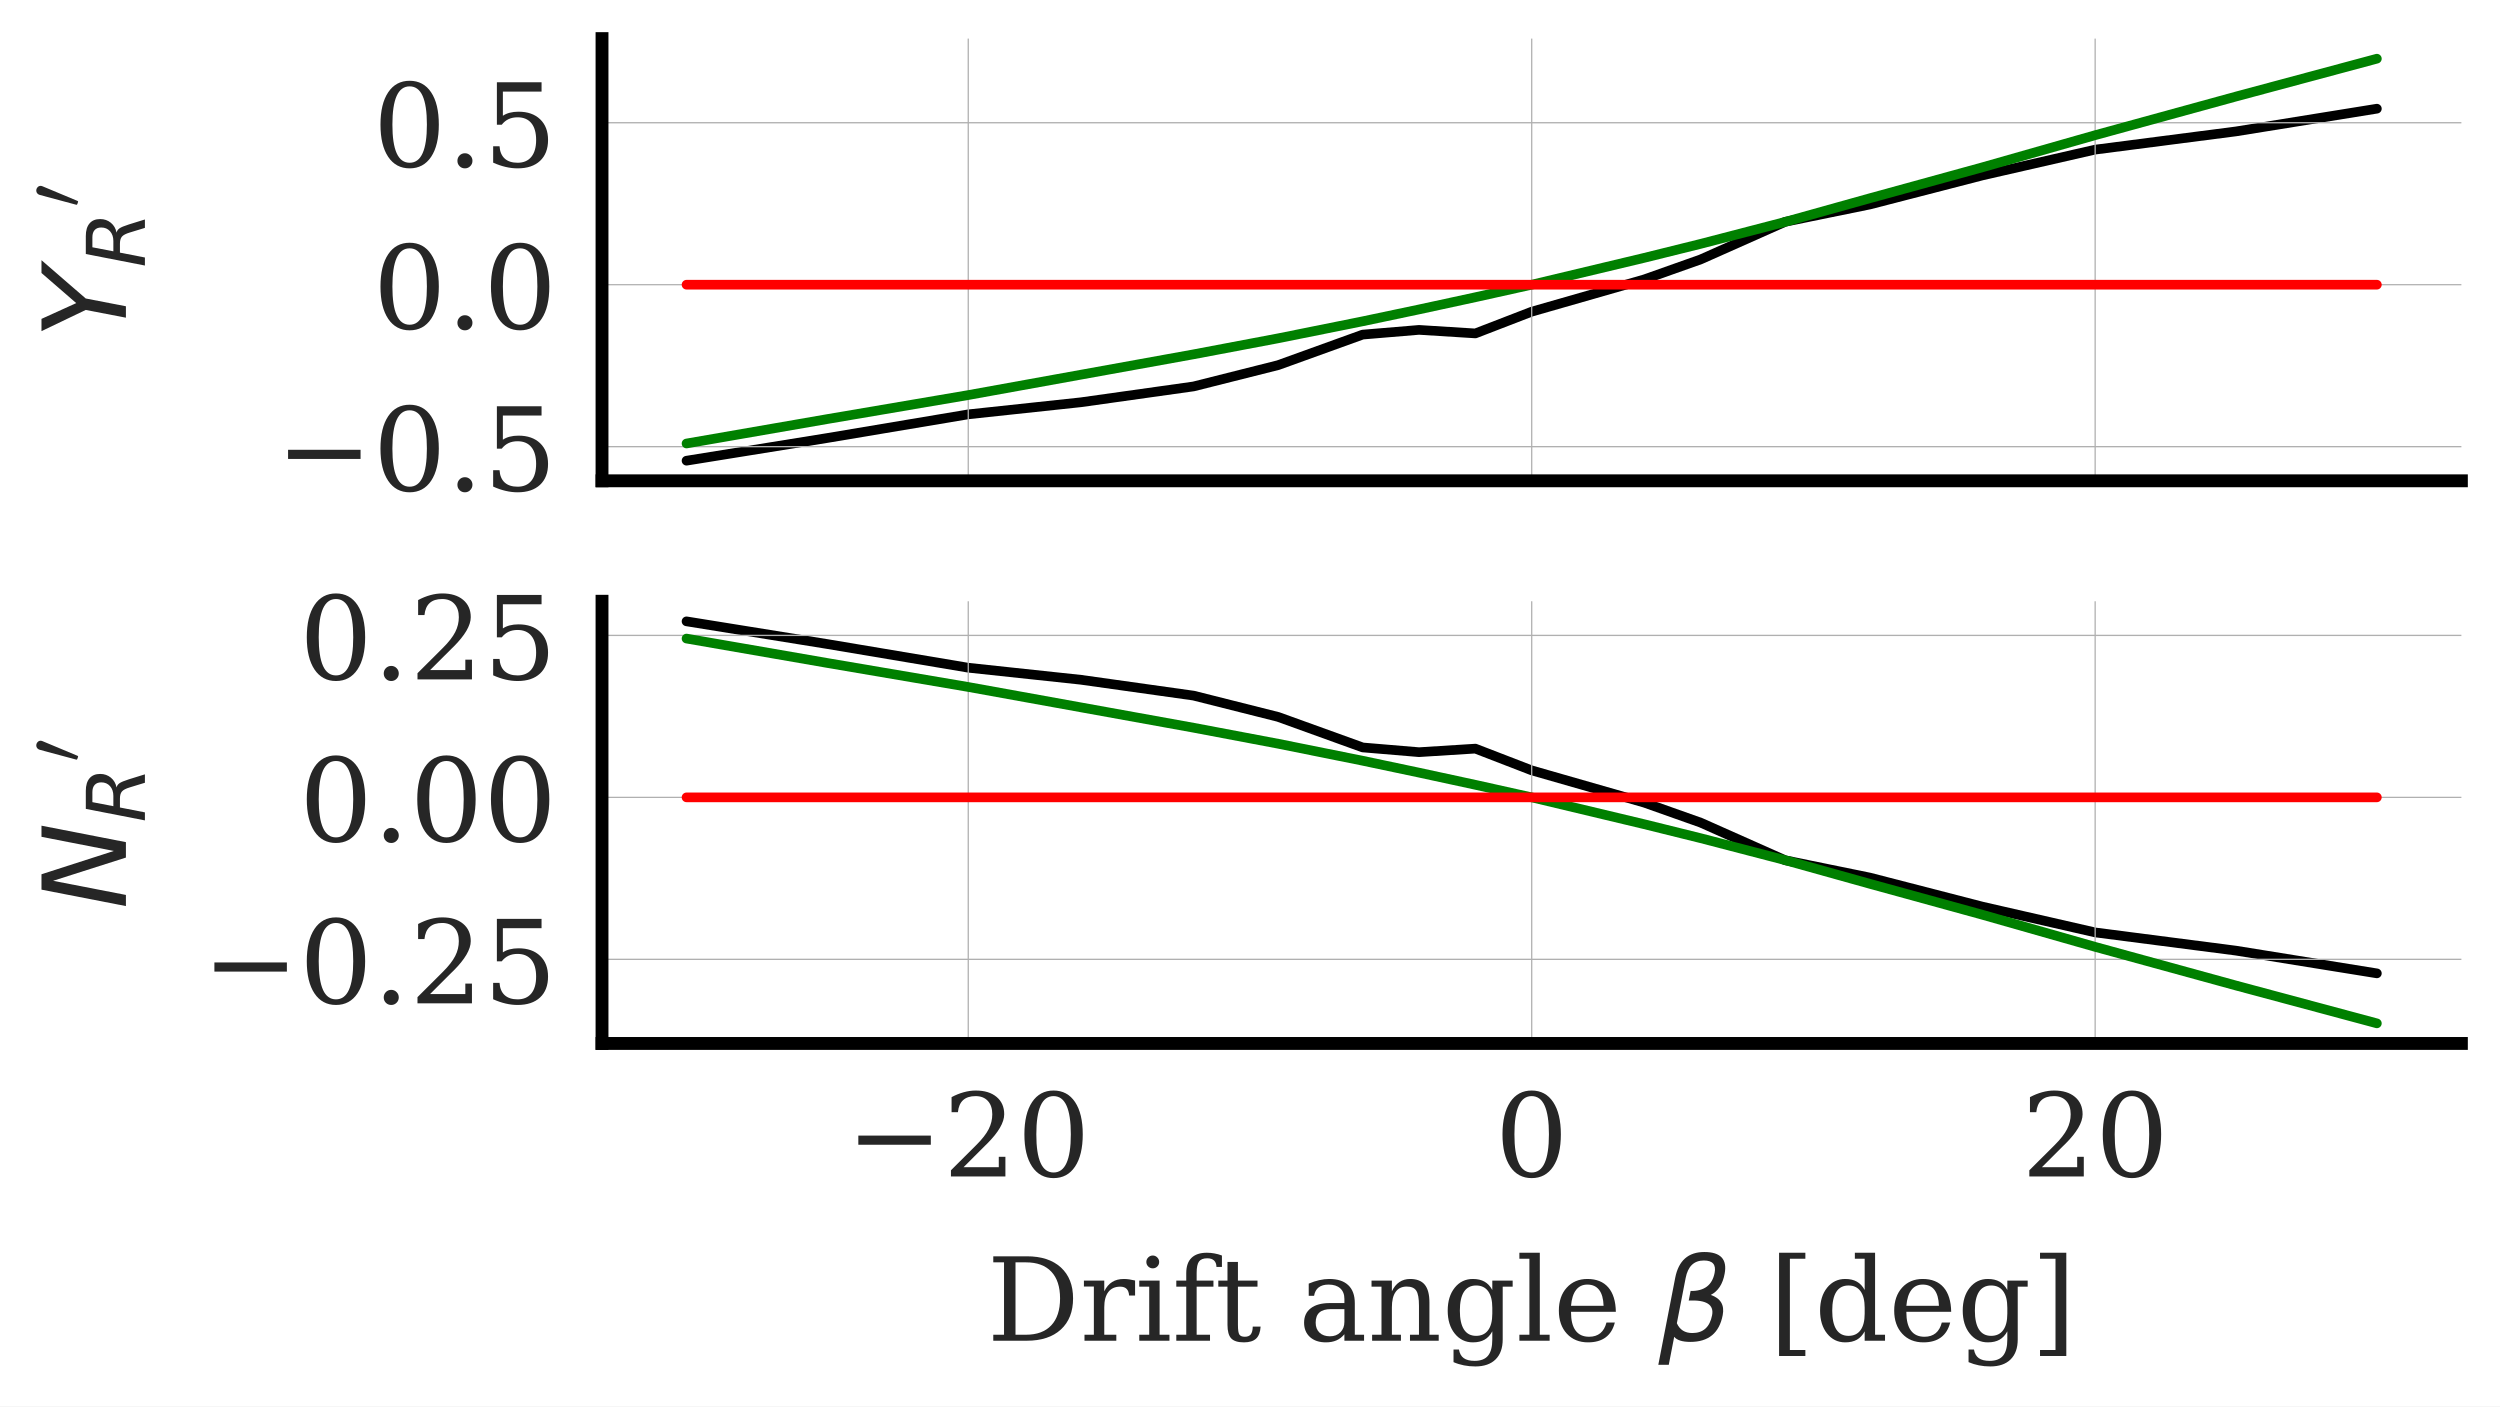
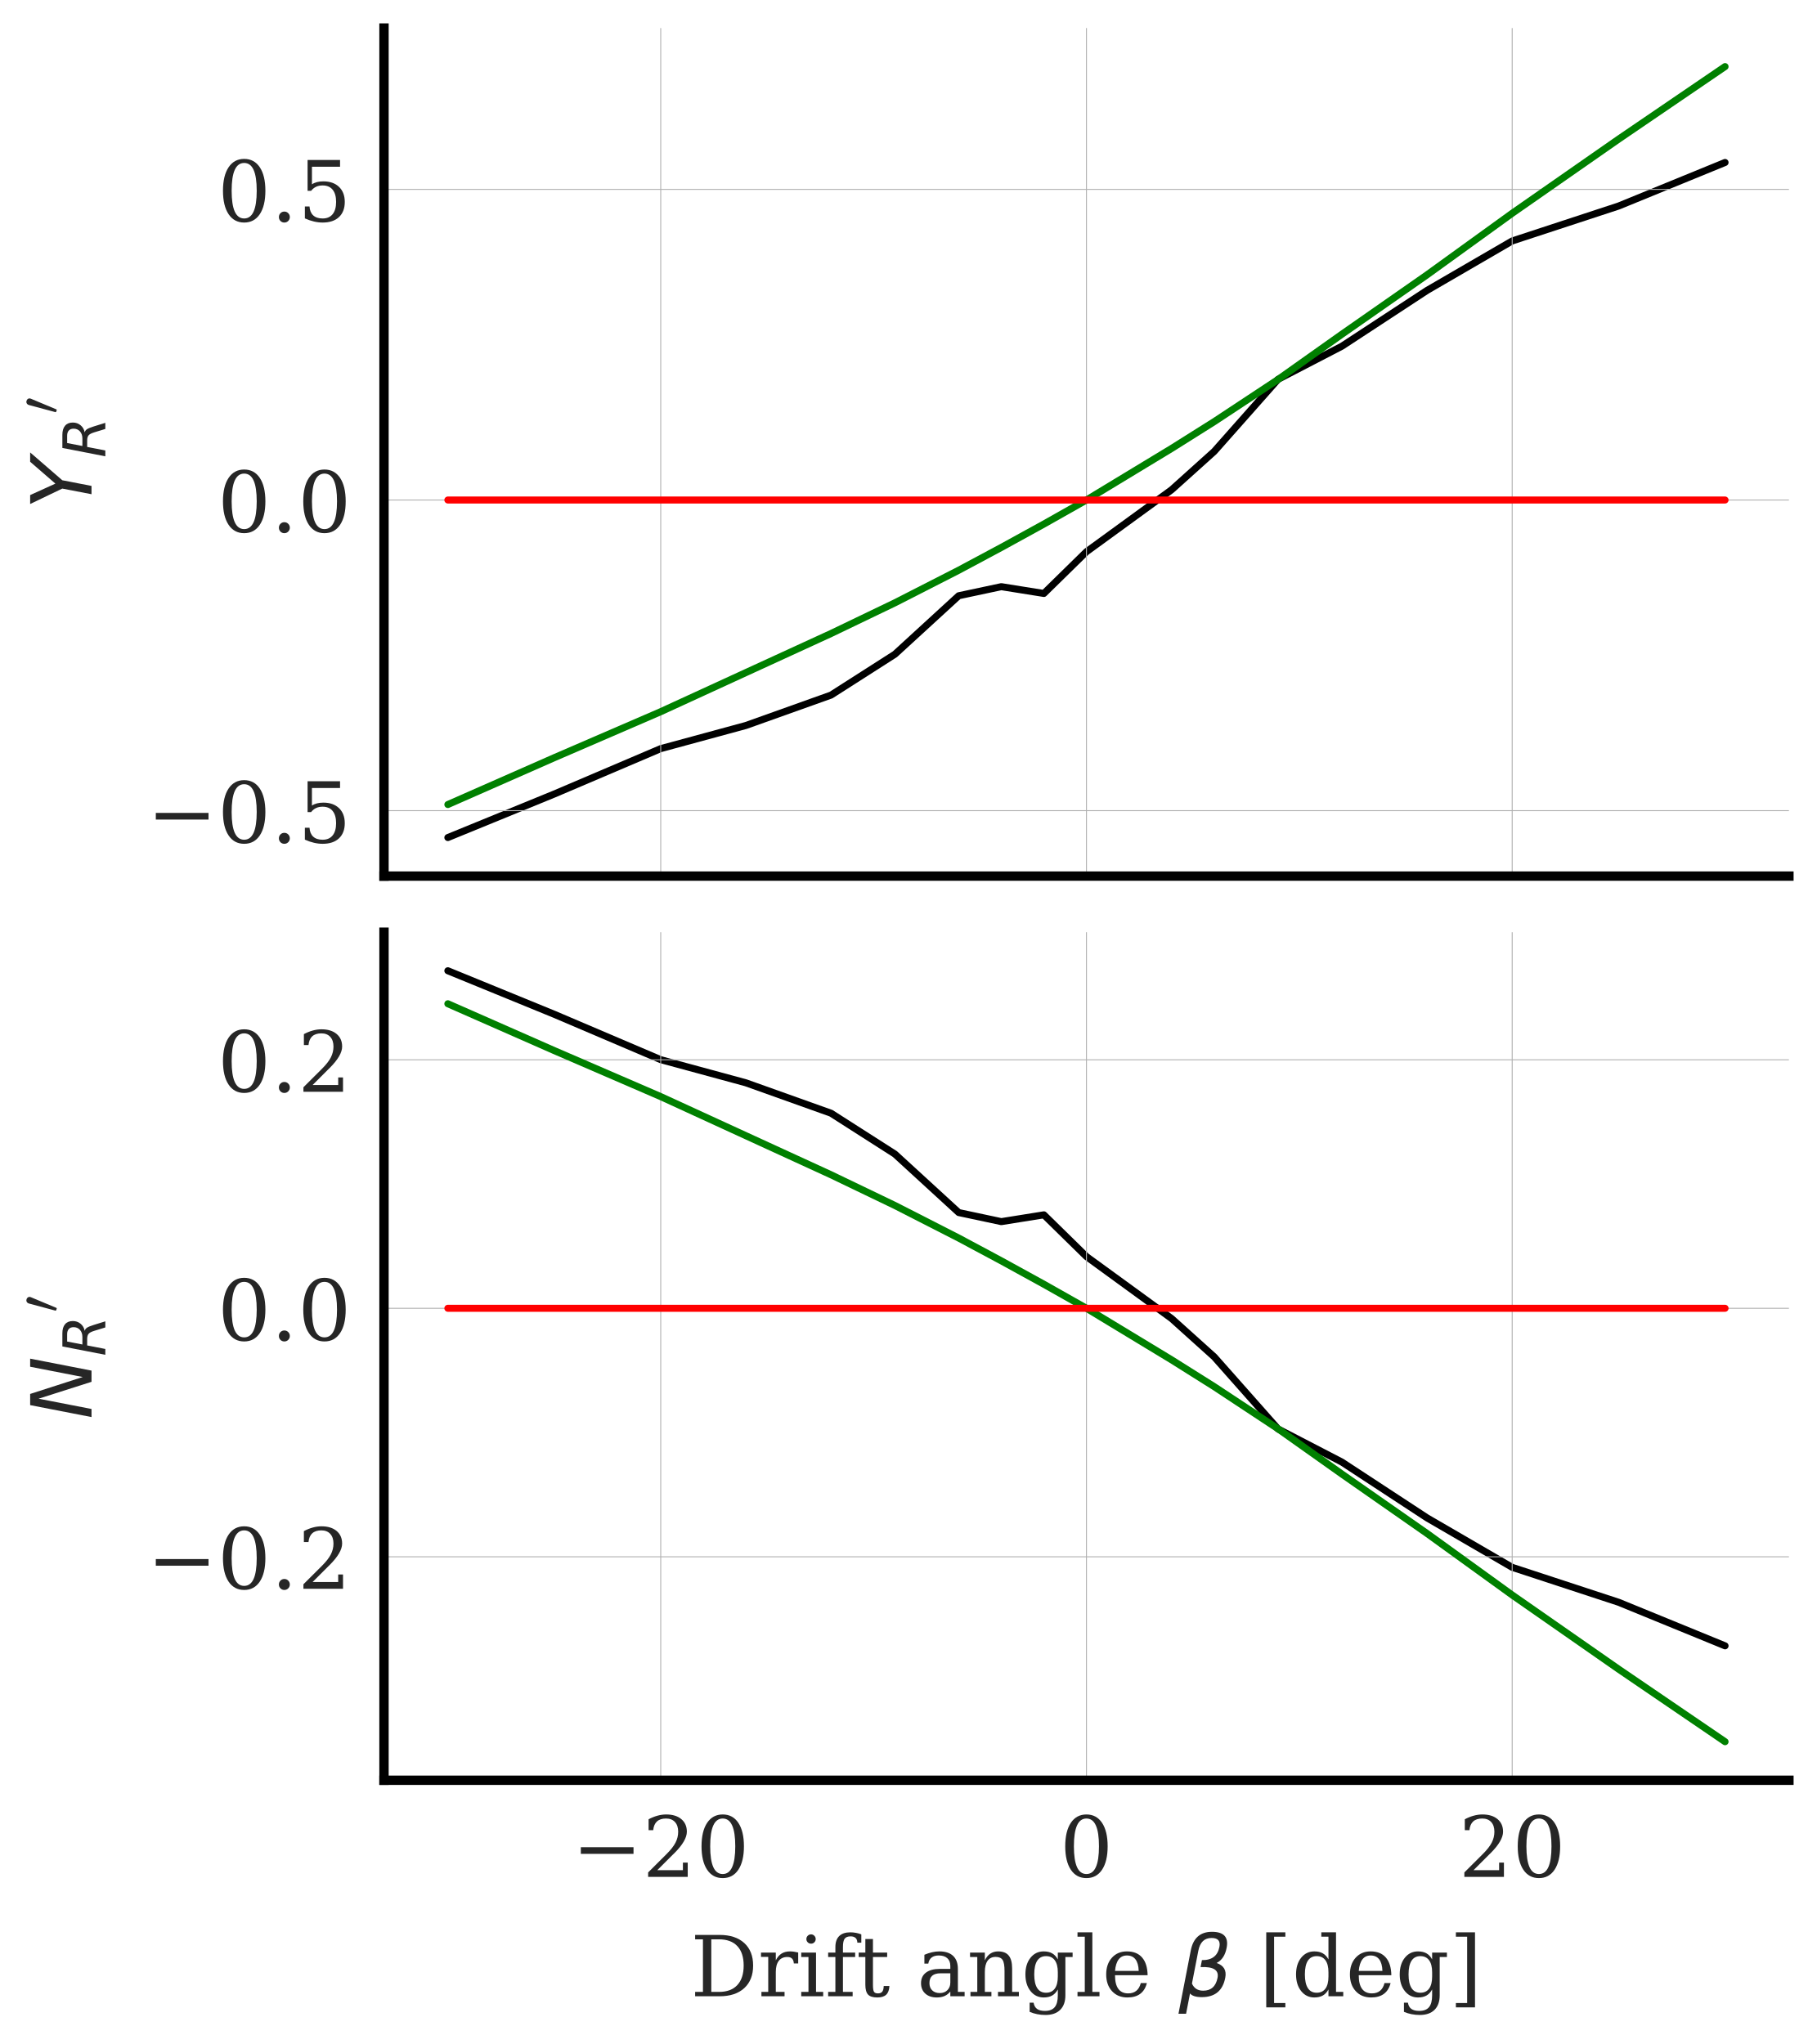
- <svg xmlns="http://www.w3.org/2000/svg" xmlns:xlink="http://www.w3.org/1999/xlink" width="194.31pt" height="109.312pt" viewBox="0 0 194.31 109.312" version="1.1">
+ <svg xmlns="http://www.w3.org/2000/svg" xmlns:xlink="http://www.w3.org/1999/xlink" width="194.31pt" height="218.623pt" viewBox="0 0 194.31 218.623" version="1.1">
  <defs>
    <style type="text/css">*{stroke-linejoin: round; stroke-linecap: butt}</style>
  </defs>
  <g id="figure_1">
    <g id="patch_1">
-       <path d="M 0 109.312  L 194.31 109.312  L 194.31 0  L 0 0  z " style="fill: #ffffff" />
+       <path d="M 0 218.623  L 194.31 218.623  L 194.31 0  L 0 0  z " style="fill: #ffffff" />
    </g>
    <g id="axes_1">
      <g id="patch_2">
-         <path d="M 46.791 37.37  L 191.309 37.37  L 191.309 3  L 46.791 3  z " style="fill: #ffffff" />
+         <path d="M 41.065 93.706  L 191.309 93.706  L 191.309 3  L 41.065 3  z " style="fill: #ffffff" />
      </g>
      <g id="line2d_1">
-         <path d="M 184.74 8.448  L 173.792 10.213  L 162.844 11.629  L 154.085 13.633  L 145.326 15.895  L 138.757 17.237  L 132.188 20.16  L 127.809 21.712  L 119.05 24.224  L 114.671 25.915  L 110.292 25.64  L 105.912 26.007  L 99.343 28.379  L 92.774 30.034  L 84.016 31.266  L 75.257 32.204  L 64.309 34.042  L 53.36 35.807  " clip-path="url(#pdfe88cc541)" style="fill: none; stroke: #000000; stroke-width: 0.75; stroke-linecap: round" />
+         <path d="M 184.48 17.378  L 173.098 22.036  L 161.716 25.772  L 152.61 31.062  L 143.504 37.03  L 136.675 40.573  L 129.846 48.288  L 125.293 52.384  L 116.187 59.012  L 111.634 63.477  L 107.082 62.749  L 102.529 63.719  L 95.699 69.979  L 88.87 74.346  L 79.764 77.597  L 70.659 80.072  L 59.277 84.925  L 47.894 89.583  " clip-path="url(#p88f2b484ed)" style="fill: none; stroke: #000000; stroke-width: 0.75; stroke-linecap: round" />
      </g>
      <g id="matplotlib.axis_1">
        <g id="xtick_1">
          <g id="line2d_2">
-             <path d="M 75.257 37.37  L 75.257 3  " clip-path="url(#pdfe88cc541)" style="fill: none; stroke: #b0b0b0; stroke-width: 0.1; stroke-linecap: round" />
+             <path d="M 70.659 93.706  L 70.659 3  " clip-path="url(#p88f2b484ed)" style="fill: none; stroke: #b0b0b0; stroke-width: 0.1; stroke-linecap: round" />
          </g>
          <g id="line2d_3" />
        </g>
        <g id="xtick_2">
          <g id="line2d_4">
-             <path d="M 119.05 37.37  L 119.05 3  " clip-path="url(#pdfe88cc541)" style="fill: none; stroke: #b0b0b0; stroke-width: 0.1; stroke-linecap: round" />
+             <path d="M 116.187 93.706  L 116.187 3  " clip-path="url(#p88f2b484ed)" style="fill: none; stroke: #b0b0b0; stroke-width: 0.1; stroke-linecap: round" />
          </g>
          <g id="line2d_5" />
        </g>
        <g id="xtick_3">
          <g id="line2d_6">
-             <path d="M 162.844 37.37  L 162.844 3  " clip-path="url(#pdfe88cc541)" style="fill: none; stroke: #b0b0b0; stroke-width: 0.1; stroke-linecap: round" />
+             <path d="M 161.716 93.706  L 161.716 3  " clip-path="url(#p88f2b484ed)" style="fill: none; stroke: #b0b0b0; stroke-width: 0.1; stroke-linecap: round" />
          </g>
          <g id="line2d_7" />
        </g>
      </g>
      <g id="matplotlib.axis_2">
        <g id="ytick_1">
          <g id="line2d_8">
-             <path d="M 46.791 34.717  L 191.309 34.717  " clip-path="url(#pdfe88cc541)" style="fill: none; stroke: #b0b0b0; stroke-width: 0.1; stroke-linecap: round" />
+             <path d="M 41.065 86.705  L 191.309 86.705  " clip-path="url(#p88f2b484ed)" style="fill: none; stroke: #b0b0b0; stroke-width: 0.1; stroke-linecap: round" />
          </g>
          <g id="line2d_9" />
          <g id="text_1">
-             <g style="fill: #262626" transform="translate(21.4368 38.13603) scale(0.09 -0.09)">
+             <g style="fill: #262626" transform="translate(15.71055 90.12413) scale(0.09 -0.09)">
              <defs>
                <path id="DejaVuSerif-2212" d="M 678 2259  L 4684 2259  L 4684 1753  L 678 1753  L 678 2259  z " transform="scale(0.015625)" />
                <path id="DejaVuSerif-30" d="M 2034 219  Q 2513 219 2750 744  Q 2988 1269 2988 2328  Q 2988 3391 2750 3916  Q 2513 4441 2034 4441  Q 1556 4441 1318 3916  Q 1081 3391 1081 2328  Q 1081 1269 1318 744  Q 1556 219 2034 219  z M 2034 -91  Q 1275 -91 848 546  Q 422 1184 422 2328  Q 422 3475 848 4112  Q 1275 4750 2034 4750  Q 2797 4750 3222 4112  Q 3647 3475 3647 2328  Q 3647 1184 3222 546  Q 2797 -91 2034 -91  z " transform="scale(0.015625)" />
                <path id="DejaVuSerif-2e" d="M 603 325  Q 603 500 722 622  Q 841 744 1019 744  Q 1191 744 1312 622  Q 1434 500 1434 325  Q 1434 153 1312 31  Q 1191 -91 1019 -91  Q 841 -91 722 29  Q 603 150 603 325  z " transform="scale(0.015625)" />
                <path id="DejaVuSerif-35" d="M 3219 4666  L 3219 4153  L 1081 4153  L 1081 2816  Q 1244 2928 1461 2984  Q 1678 3041 1947 3041  Q 2703 3041 3140 2622  Q 3578 2203 3578 1478  Q 3578 738 3136 323  Q 2694 -91 1894 -91  Q 1572 -91 1234 -12  Q 897 66 544 225  L 544 1131  L 897 1131  Q 925 688 1179 453  Q 1434 219 1894 219  Q 2388 219 2653 544  Q 2919 869 2919 1478  Q 2919 2084 2655 2407  Q 2391 2731 1894 2731  Q 1613 2731 1398 2631  Q 1184 2531 1019 2322  L 750 2322  L 750 4666  L 3219 4666  z " transform="scale(0.015625)" />
              </defs>
              <use xlink:href="#DejaVuSerif-2212" />
              <use xlink:href="#DejaVuSerif-30" x="83.789" />
              <use xlink:href="#DejaVuSerif-2e" x="147.412" />
              <use xlink:href="#DejaVuSerif-35" x="179.199" />
            </g>
          </g>
        </g>
        <g id="ytick_2">
          <g id="line2d_10">
-             <path d="M 46.791 22.128  L 191.309 22.128  " clip-path="url(#pdfe88cc541)" style="fill: none; stroke: #b0b0b0; stroke-width: 0.1; stroke-linecap: round" />
+             <path d="M 41.065 53.48  L 191.309 53.48  " clip-path="url(#p88f2b484ed)" style="fill: none; stroke: #b0b0b0; stroke-width: 0.1; stroke-linecap: round" />
          </g>
          <g id="line2d_11" />
          <g id="text_2">
-             <g style="fill: #262626" transform="translate(28.97852 25.54696) scale(0.09 -0.09)">
+             <g style="fill: #262626" transform="translate(23.25227 56.89968) scale(0.09 -0.09)">
              <use xlink:href="#DejaVuSerif-30" />
              <use xlink:href="#DejaVuSerif-2e" x="63.623" />
              <use xlink:href="#DejaVuSerif-30" x="95.41" />
            </g>
          </g>
        </g>
        <g id="ytick_3">
          <g id="line2d_12">
-             <path d="M 46.791 9.539  L 191.309 9.539  " clip-path="url(#pdfe88cc541)" style="fill: none; stroke: #b0b0b0; stroke-width: 0.1; stroke-linecap: round" />
+             <path d="M 41.065 20.256  L 191.309 20.256  " clip-path="url(#p88f2b484ed)" style="fill: none; stroke: #b0b0b0; stroke-width: 0.1; stroke-linecap: round" />
          </g>
          <g id="line2d_13" />
          <g id="text_3">
-             <g style="fill: #262626" transform="translate(28.97852 12.95789) scale(0.09 -0.09)">
+             <g style="fill: #262626" transform="translate(23.25227 23.67524) scale(0.09 -0.09)">
              <use xlink:href="#DejaVuSerif-30" />
              <use xlink:href="#DejaVuSerif-2e" x="63.623" />
              <use xlink:href="#DejaVuSerif-35" x="95.41" />
            </g>
          </g>
        </g>
        <g id="text_4">
-           <g style="fill: #262626" transform="translate(9.838834 26.30492) rotate(-90) scale(0.09 -0.09)">
+           <g style="fill: #262626" transform="translate(9.838834 54.4732) rotate(-90) scale(0.09 -0.09)">
            <defs>
              <path id="DejaVuSans-Oblique-59" d="M 403 4666  L 1081 4666  L 1953 2747  L 3616 4666  L 4325 4666  L 2209 2222  L 1778 0  L 1147 0  L 1575 2222  L 403 4666  z " transform="scale(0.015625)" />
              <path id="DejaVuSans-Oblique-52" d="M 1613 4147  L 1294 2491  L 2106 2491  Q 2584 2491 2879 2755  Q 3175 3019 3175 3444  Q 3175 3784 2976 3965  Q 2778 4147 2406 4147  L 1613 4147  z M 2772 2241  Q 2972 2194 3105 2009  Q 3238 1825 3413 1275  L 3809 0  L 3144 0  L 2778 1197  Q 2638 1659 2453 1815  Q 2269 1972 1888 1972  L 1191 1972  L 806 0  L 172 0  L 1081 4666  L 2503 4666  Q 3150 4666 3495 4373  Q 3841 4081 3841 3531  Q 3841 3044 3547 2687  Q 3253 2331 2772 2241  z " transform="scale(0.015625)" />
              <path id="Cmsy10-30" d="M 225 347  Q 184 359 184 409  L 966 3316  Q 1003 3434 1093 3506  Q 1184 3578 1300 3578  Q 1450 3578 1564 3479  Q 1678 3381 1678 3231  Q 1678 3166 1644 3084  L 488 319  Q 466 275 428 275  Q 394 275 320 306  Q 247 338 225 347  z " transform="scale(0.015625)" />
            </defs>
            <use xlink:href="#DejaVuSans-Oblique-59" transform="translate(0 0.584375)" />
            <use xlink:href="#DejaVuSans-Oblique-52" transform="translate(61.08398 -15.82188) scale(0.7)" />
            <use xlink:href="#Cmsy10-30" transform="translate(113.4131 38.86563) scale(0.7)" />
          </g>
        </g>
      </g>
      <g id="line2d_14">
-         <path d="M 184.74 4.562  L 173.792 7.502  L 162.844 10.507  L 154.085 13.002  L 145.326 15.41  L 138.757 17.244  L 132.188 18.952  L 127.809 20.038  L 119.05 22.128  L 114.671 23.102  L 110.292 24.05  L 105.912 24.973  L 99.343 26.295  L 92.774 27.538  L 84.016 29.122  L 75.257 30.706  L 64.309 32.57  L 53.36 34.47  " clip-path="url(#pdfe88cc541)" style="fill: none; stroke: #008000; stroke-width: 0.75; stroke-linecap: round" />
+         <path d="M 184.48 7.123  L 173.098 14.88  L 161.716 22.813  L 152.61 29.395  L 143.504 35.75  L 136.675 40.591  L 129.846 45.1  L 125.293 47.965  L 116.187 53.48  L 111.634 56.052  L 107.082 58.553  L 102.529 60.99  L 95.699 64.478  L 88.87 67.76  L 79.764 71.94  L 70.659 76.121  L 59.277 81.04  L 47.894 86.052  " clip-path="url(#p88f2b484ed)" style="fill: none; stroke: #008000; stroke-width: 0.75; stroke-linecap: round" />
      </g>
      <g id="line2d_15">
-         <path d="M 184.74 22.128  L 173.792 22.128  L 162.844 22.128  L 154.085 22.128  L 145.326 22.128  L 138.757 22.128  L 132.188 22.128  L 127.809 22.128  L 119.05 22.128  L 114.671 22.128  L 110.292 22.128  L 105.912 22.128  L 99.343 22.128  L 92.774 22.128  L 84.016 22.128  L 75.257 22.128  L 64.309 22.128  L 53.36 22.128  " clip-path="url(#pdfe88cc541)" style="fill: none; stroke: #ff0000; stroke-width: 0.75; stroke-linecap: round" />
+         <path d="M 184.48 53.48  L 173.098 53.48  L 161.716 53.48  L 152.61 53.48  L 143.504 53.48  L 136.675 53.48  L 129.846 53.48  L 125.293 53.48  L 116.187 53.48  L 111.634 53.48  L 107.082 53.48  L 102.529 53.48  L 95.699 53.48  L 88.87 53.48  L 79.764 53.48  L 70.659 53.48  L 59.277 53.48  L 47.894 53.48  " clip-path="url(#p88f2b484ed)" style="fill: none; stroke: #ff0000; stroke-width: 0.75; stroke-linecap: round" />
      </g>
      <g id="patch_3">
-         <path d="M 46.791 37.37  L 46.791 3  " style="fill: none; stroke: #000000; stroke-linejoin: miter; stroke-linecap: square" />
+         <path d="M 41.065 93.706  L 41.065 3  " style="fill: none; stroke: #000000; stroke-linejoin: miter; stroke-linecap: square" />
      </g>
      <g id="patch_4">
-         <path d="M 46.791 37.37  L 191.309 37.37  " style="fill: none; stroke: #000000; stroke-linejoin: miter; stroke-linecap: square" />
+         <path d="M 41.065 93.706  L 191.309 93.706  " style="fill: none; stroke: #000000; stroke-linejoin: miter; stroke-linecap: square" />
      </g>
    </g>
    <g id="axes_2">
      <g id="patch_5">
-         <path d="M 46.791 81.101  L 191.309 81.101  L 191.309 46.732  L 46.791 46.732  z " style="fill: #ffffff" />
+         <path d="M 41.065 190.413  L 191.309 190.413  L 191.309 99.707  L 41.065 99.707  z " style="fill: #ffffff" />
      </g>
      <g id="line2d_16">
-         <path d="M 184.74 75.653  L 173.792 73.888  L 162.844 72.472  L 154.085 70.468  L 145.326 68.207  L 138.757 66.864  L 132.188 63.941  L 127.809 62.389  L 119.05 59.877  L 114.671 58.186  L 110.292 58.462  L 105.912 58.094  L 99.343 55.722  L 92.774 54.067  L 84.016 52.835  L 75.257 51.898  L 64.309 50.059  L 53.36 48.294  " clip-path="url(#pf8a6a6fa85)" style="fill: none; stroke: #000000; stroke-width: 0.75; stroke-linecap: round" />
+         <path d="M 184.48 176.035  L 173.098 171.377  L 161.716 167.64  L 152.61 162.351  L 143.504 156.382  L 136.675 152.84  L 129.846 145.125  L 125.293 141.029  L 116.187 134.401  L 111.634 129.936  L 107.082 130.664  L 102.529 129.694  L 95.699 123.434  L 88.87 119.067  L 79.764 115.815  L 70.659 113.341  L 59.277 108.488  L 47.894 103.83  " clip-path="url(#p90bfc4b8d4)" style="fill: none; stroke: #000000; stroke-width: 0.75; stroke-linecap: round" />
      </g>
      <g id="matplotlib.axis_3">
        <g id="xtick_4">
          <g id="line2d_17">
-             <path d="M 75.257 81.101  L 75.257 46.732  " clip-path="url(#pf8a6a6fa85)" style="fill: none; stroke: #b0b0b0; stroke-width: 0.1; stroke-linecap: round" />
+             <path d="M 70.659 190.413  L 70.659 99.707  " clip-path="url(#p90bfc4b8d4)" style="fill: none; stroke: #b0b0b0; stroke-width: 0.1; stroke-linecap: round" />
          </g>
          <g id="line2d_18" />
          <g id="text_5">
-             <g style="fill: #262626" transform="translate(65.7599 91.43959) scale(0.09 -0.09)">
+             <g style="fill: #262626" transform="translate(61.16155 200.7511) scale(0.09 -0.09)">
              <defs>
                <path id="DejaVuSerif-32" d="M 819 3553  L 469 3553  L 469 4384  Q 803 4563 1142 4656  Q 1481 4750 1806 4750  Q 2534 4750 2956 4397  Q 3378 4044 3378 3438  Q 3378 2753 2422 1800  Q 2347 1728 2309 1691  L 1131 513  L 3078 513  L 3078 1088  L 3444 1088  L 3444 0  L 434 0  L 434 341  L 1850 1753  Q 2319 2222 2519 2614  Q 2719 3006 2719 3438  Q 2719 3909 2473 4175  Q 2228 4441 1797 4441  Q 1350 4441 1106 4219  Q 863 3997 819 3553  z " transform="scale(0.015625)" />
              </defs>
              <use xlink:href="#DejaVuSerif-2212" />
              <use xlink:href="#DejaVuSerif-32" x="83.789" />
              <use xlink:href="#DejaVuSerif-30" x="147.412" />
            </g>
          </g>
        </g>
        <g id="xtick_5">
          <g id="line2d_19">
-             <path d="M 119.05 81.101  L 119.05 46.732  " clip-path="url(#pf8a6a6fa85)" style="fill: none; stroke: #b0b0b0; stroke-width: 0.1; stroke-linecap: round" />
+             <path d="M 116.187 190.413  L 116.187 99.707  " clip-path="url(#p90bfc4b8d4)" style="fill: none; stroke: #b0b0b0; stroke-width: 0.1; stroke-linecap: round" />
          </g>
          <g id="line2d_20" />
          <g id="text_6">
-             <g style="fill: #262626" transform="translate(116.1872 91.43959) scale(0.09 -0.09)">
+             <g style="fill: #262626" transform="translate(113.3241 200.7511) scale(0.09 -0.09)">
              <use xlink:href="#DejaVuSerif-30" />
            </g>
          </g>
        </g>
        <g id="xtick_6">
          <g id="line2d_21">
-             <path d="M 162.844 81.101  L 162.844 46.732  " clip-path="url(#pf8a6a6fa85)" style="fill: none; stroke: #b0b0b0; stroke-width: 0.1; stroke-linecap: round" />
+             <path d="M 161.716 190.413  L 161.716 99.707  " clip-path="url(#p90bfc4b8d4)" style="fill: none; stroke: #b0b0b0; stroke-width: 0.1; stroke-linecap: round" />
          </g>
          <g id="line2d_22" />
          <g id="text_7">
-             <g style="fill: #262626" transform="translate(157.1175 91.43959) scale(0.09 -0.09)">
+             <g style="fill: #262626" transform="translate(155.9896 200.7511) scale(0.09 -0.09)">
              <use xlink:href="#DejaVuSerif-32" />
              <use xlink:href="#DejaVuSerif-30" x="63.623" />
            </g>
          </g>
        </g>
        <g id="text_8">
-           <g style="fill: #262626" transform="translate(76.70537 104.2413) scale(0.09 -0.09)">
+           <g style="fill: #262626" transform="translate(73.84224 213.5529) scale(0.09 -0.09)">
            <defs>
              <path id="DejaVuSerif-44" d="M 1581 331  L 2163 331  Q 3072 331 3558 850  Q 4044 1369 4044 2338  Q 4044 3306 3559 3818  Q 3075 4331 2163 4331  L 1581 4331  L 1581 331  z M 353 0  L 353 331  L 947 331  L 947 4331  L 353 4331  L 353 4666  L 2209 4666  Q 3416 4666 4089 4050  Q 4763 3434 4763 2338  Q 4763 1238 4088 619  Q 3413 0 2209 0  L 353 0  z " transform="scale(0.015625)" />
              <path id="DejaVuSerif-72" d="M 3059 3328  L 3059 2497  L 2728 2497  Q 2713 2744 2591 2866  Q 2469 2988 2234 2988  Q 1809 2988 1582 2694  Q 1356 2400 1356 1850  L 1356 331  L 2022 331  L 2022 0  L 263 0  L 263 331  L 781 331  L 781 2994  L 231 2994  L 231 3322  L 1356 3322  L 1356 2731  Q 1525 3078 1790 3245  Q 2056 3413 2438 3413  Q 2578 3413 2733 3391  Q 2888 3369 3059 3328  z " transform="scale(0.015625)" />
              <path id="DejaVuSerif-69" d="M 622 4353  Q 622 4497 726 4603  Q 831 4709 978 4709  Q 1122 4709 1226 4603  Q 1331 4497 1331 4353  Q 1331 4206 1228 4103  Q 1125 4000 978 4000  Q 831 4000 726 4103  Q 622 4206 622 4353  z M 1356 331  L 1900 331  L 1900 0  L 231 0  L 231 331  L 781 331  L 781 2988  L 231 2988  L 231 3322  L 1356 3322  L 1356 331  z " transform="scale(0.015625)" />
              <path id="DejaVuSerif-66" d="M 2753 4078  L 2450 4078  Q 2447 4313 2317 4434  Q 2188 4556 1941 4556  Q 1619 4556 1487 4379  Q 1356 4203 1356 3750  L 1356 3322  L 2284 3322  L 2284 2988  L 1356 2988  L 1356 331  L 2094 331  L 2094 0  L 231 0  L 231 331  L 781 331  L 781 2988  L 231 2988  L 231 3322  L 781 3322  L 781 3738  Q 781 4294 1070 4578  Q 1359 4863 1919 4863  Q 2128 4863 2337 4825  Q 2547 4788 2753 4709  L 2753 4078  z " transform="scale(0.015625)" />
              <path id="DejaVuSerif-74" d="M 691 2988  L 184 2988  L 184 3322  L 691 3322  L 691 4353  L 1269 4353  L 1269 3322  L 2350 3322  L 2350 2988  L 1269 2988  L 1269 878  Q 1269 456 1350 337  Q 1431 219 1650 219  Q 1875 219 1978 351  Q 2081 484 2088 781  L 2522 781  Q 2497 328 2275 118  Q 2053 -91 1600 -91  Q 1103 -91 897 129  Q 691 350 691 878  L 691 2988  z " transform="scale(0.015625)" />
              <path id="DejaVuSerif-20" transform="scale(0.015625)" />
              <path id="DejaVuSerif-61" d="M 2547 1044  L 2547 1747  L 1806 1747  Q 1378 1747 1168 1562  Q 959 1378 959 997  Q 959 650 1171 447  Q 1384 244 1747 244  Q 2106 244 2326 466  Q 2547 688 2547 1044  z M 3122 2075  L 3122 331  L 3634 331  L 3634 0  L 2547 0  L 2547 359  Q 2356 128 2106 18  Q 1856 -91 1522 -91  Q 969 -91 644 203  Q 319 497 319 997  Q 319 1513 691 1797  Q 1063 2081 1741 2081  L 2547 2081  L 2547 2309  Q 2547 2688 2317 2895  Q 2088 3103 1672 3103  Q 1328 3103 1125 2947  Q 922 2791 872 2484  L 575 2484  L 575 3156  Q 875 3284 1158 3348  Q 1441 3413 1709 3413  Q 2400 3413 2761 3070  Q 3122 2728 3122 2075  z " transform="scale(0.015625)" />
              <path id="DejaVuSerif-6e" d="M 263 0  L 263 331  L 781 331  L 781 2988  L 231 2988  L 231 3322  L 1356 3322  L 1356 2731  Q 1516 3069 1770 3241  Q 2025 3413 2363 3413  Q 2913 3413 3172 3097  Q 3431 2781 3431 2113  L 3431 331  L 3944 331  L 3944 0  L 2356 0  L 2356 331  L 2853 331  L 2853 1931  Q 2853 2541 2703 2767  Q 2553 2994 2175 2994  Q 1775 2994 1565 2701  Q 1356 2409 1356 1850  L 1356 331  L 1856 331  L 1856 0  L 263 0  z " transform="scale(0.015625)" />
              <path id="DejaVuSerif-67" d="M 3359 2988  L 3359 72  Q 3359 -644 2965 -1033  Q 2572 -1422 1844 -1422  Q 1516 -1422 1216 -1362  Q 916 -1303 641 -1184  L 641 -488  L 941 -488  Q 997 -813 1206 -963  Q 1416 -1113 1806 -1113  Q 2313 -1113 2548 -827  Q 2784 -541 2784 72  L 2784 519  Q 2616 206 2355 57  Q 2094 -91 1709 -91  Q 1097 -91 708 395  Q 319 881 319 1663  Q 319 2444 706 2928  Q 1094 3413 1709 3413  Q 2094 3413 2355 3264  Q 2616 3116 2784 2803  L 2784 3322  L 3909 3322  L 3909 2988  L 3359 2988  z M 2784 1825  Q 2784 2422 2554 2737  Q 2325 3053 1888 3053  Q 1444 3053 1217 2703  Q 991 2353 991 1663  Q 991 975 1217 622  Q 1444 269 1888 269  Q 2325 269 2554 583  Q 2784 897 2784 1497  L 2784 1825  z " transform="scale(0.015625)" />
              <path id="DejaVuSerif-6c" d="M 1313 331  L 1856 331  L 1856 0  L 184 0  L 184 331  L 738 331  L 738 4531  L 184 4531  L 184 4863  L 1313 4863  L 1313 331  z " transform="scale(0.015625)" />
              <path id="DejaVuSerif-65" d="M 3469 1600  L 991 1600  L 991 1575  Q 991 903 1244 561  Q 1497 219 1991 219  Q 2369 219 2611 417  Q 2853 616 2950 1006  L 3413 1006  Q 3275 459 2904 184  Q 2534 -91 1931 -91  Q 1203 -91 761 389  Q 319 869 319 1663  Q 319 2450 753 2931  Q 1188 3413 1894 3413  Q 2647 3413 3050 2948  Q 3453 2484 3469 1600  z M 2791 1931  Q 2772 2513 2545 2808  Q 2319 3103 1894 3103  Q 1497 3103 1269 2806  Q 1041 2509 991 1931  L 2791 1931  z " transform="scale(0.015625)" />
              <path id="DejaVuSans-Oblique-3b2" d="M 872 216  L 572 -1331  L -6 -1331  L 928 3478  Q 1206 4903 2538 4903  Q 3888 4903 3659 3700  Q 3503 2844 2894 2531  Q 3713 2250 3553 1416  Q 3272 -69 1759 -66  Q 1097 -63 872 216  z M 1019 966  Q 1259 422 1875 425  Q 2775 425 2966 1406  Q 3138 2288 1675 2219  L 1778 2750  Q 2909 2731 3106 3750  Q 3241 4438 2509 4434  Q 1691 4434 1503 3459  L 1019 966  z " transform="scale(0.015625)" />
              <path id="DejaVuSerif-5b" d="M 550 4863  L 2003 4863  L 2003 4531  L 1147 4531  L 1147 -513  L 2003 -513  L 2003 -844  L 550 -844  L 550 4863  z " transform="scale(0.015625)" />
              <path id="DejaVuSerif-64" d="M 3359 331  L 3909 331  L 3909 0  L 2784 0  L 2784 519  Q 2616 206 2355 57  Q 2094 -91 1709 -91  Q 1097 -91 708 395  Q 319 881 319 1663  Q 319 2444 706 2928  Q 1094 3413 1709 3413  Q 2094 3413 2355 3264  Q 2616 3116 2784 2803  L 2784 4531  L 2241 4531  L 2241 4863  L 3359 4863  L 3359 331  z M 2784 1497  L 2784 1825  Q 2784 2422 2554 2737  Q 2325 3053 1888 3053  Q 1444 3053 1217 2703  Q 991 2353 991 1663  Q 991 975 1217 622  Q 1444 269 1888 269  Q 2325 269 2554 583  Q 2784 897 2784 1497  z " transform="scale(0.015625)" />
              <path id="DejaVuSerif-5d" d="M 1947 4863  L 1947 -844  L 494 -844  L 494 -513  L 1350 -513  L 1350 4531  L 494 4531  L 494 4863  L 1947 4863  z " transform="scale(0.015625)" />
            </defs>
            <use xlink:href="#DejaVuSerif-44" transform="translate(0 0.390625)" />
            <use xlink:href="#DejaVuSerif-72" transform="translate(80.17578 0.390625)" />
            <use xlink:href="#DejaVuSerif-69" transform="translate(127.9785 0.390625)" />
            <use xlink:href="#DejaVuSerif-66" transform="translate(159.9609 0.390625)" />
            <use xlink:href="#DejaVuSerif-74" transform="translate(196.9727 0.390625)" />
            <use xlink:href="#DejaVuSerif-20" transform="translate(237.1582 0.390625)" />
            <use xlink:href="#DejaVuSerif-61" transform="translate(268.9453 0.390625)" />
            <use xlink:href="#DejaVuSerif-6e" transform="translate(328.5645 0.390625)" />
            <use xlink:href="#DejaVuSerif-67" transform="translate(392.9688 0.390625)" />
            <use xlink:href="#DejaVuSerif-6c" transform="translate(456.9824 0.390625)" />
            <use xlink:href="#DejaVuSerif-65" transform="translate(488.9648 0.390625)" />
            <use xlink:href="#DejaVuSerif-20" transform="translate(548.1445 0.390625)" />
            <use xlink:href="#DejaVuSans-Oblique-3b2" transform="translate(579.9316 0.390625)" />
            <use xlink:href="#DejaVuSerif-20" transform="translate(643.75 0.390625)" />
            <use xlink:href="#DejaVuSerif-5b" transform="translate(675.5371 0.390625)" />
            <use xlink:href="#DejaVuSerif-64" transform="translate(714.5508 0.390625)" />
            <use xlink:href="#DejaVuSerif-65" transform="translate(778.5645 0.390625)" />
            <use xlink:href="#DejaVuSerif-67" transform="translate(837.7441 0.390625)" />
            <use xlink:href="#DejaVuSerif-5d" transform="translate(901.7578 0.390625)" />
          </g>
        </g>
      </g>
      <g id="matplotlib.axis_4">
        <g id="ytick_4">
          <g id="line2d_23">
-             <path d="M 46.791 74.563  L 191.309 74.563  " clip-path="url(#pf8a6a6fa85)" style="fill: none; stroke: #b0b0b0; stroke-width: 0.1; stroke-linecap: round" />
+             <path d="M 41.065 166.512  L 191.309 166.512  " clip-path="url(#p90bfc4b8d4)" style="fill: none; stroke: #b0b0b0; stroke-width: 0.1; stroke-linecap: round" />
          </g>
          <g id="line2d_24" />
          <g id="text_9">
-             <g style="fill: #262626" transform="translate(15.71055 77.98194) scale(0.09 -0.09)">
+             <g style="fill: #262626" transform="translate(15.71055 169.9313) scale(0.09 -0.09)">
              <use xlink:href="#DejaVuSerif-2212" />
              <use xlink:href="#DejaVuSerif-30" x="83.789" />
              <use xlink:href="#DejaVuSerif-2e" x="147.412" />
              <use xlink:href="#DejaVuSerif-32" x="179.199" />
-               <use xlink:href="#DejaVuSerif-35" x="242.822" />
            </g>
          </g>
        </g>
        <g id="ytick_5">
          <g id="line2d_25">
-             <path d="M 46.791 61.974  L 191.309 61.974  " clip-path="url(#pf8a6a6fa85)" style="fill: none; stroke: #b0b0b0; stroke-width: 0.1; stroke-linecap: round" />
+             <path d="M 41.065 139.932  L 191.309 139.932  " clip-path="url(#p90bfc4b8d4)" style="fill: none; stroke: #b0b0b0; stroke-width: 0.1; stroke-linecap: round" />
          </g>
          <g id="line2d_26" />
          <g id="text_10">
-             <g style="fill: #262626" transform="translate(23.25227 65.39287) scale(0.09 -0.09)">
+             <g style="fill: #262626" transform="translate(23.25227 143.3517) scale(0.09 -0.09)">
              <use xlink:href="#DejaVuSerif-30" />
              <use xlink:href="#DejaVuSerif-2e" x="63.623" />
              <use xlink:href="#DejaVuSerif-30" x="95.41" />
-               <use xlink:href="#DejaVuSerif-30" x="159.033" />
            </g>
          </g>
        </g>
        <g id="ytick_6">
          <g id="line2d_27">
-             <path d="M 46.791 49.385  L 191.309 49.385  " clip-path="url(#pf8a6a6fa85)" style="fill: none; stroke: #b0b0b0; stroke-width: 0.1; stroke-linecap: round" />
+             <path d="M 41.065 113.353  L 191.309 113.353  " clip-path="url(#p90bfc4b8d4)" style="fill: none; stroke: #b0b0b0; stroke-width: 0.1; stroke-linecap: round" />
          </g>
          <g id="line2d_28" />
          <g id="text_11">
-             <g style="fill: #262626" transform="translate(23.25227 52.8038) scale(0.09 -0.09)">
+             <g style="fill: #262626" transform="translate(23.25227 116.7721) scale(0.09 -0.09)">
              <use xlink:href="#DejaVuSerif-30" />
              <use xlink:href="#DejaVuSerif-2e" x="63.623" />
              <use xlink:href="#DejaVuSerif-32" x="95.41" />
-               <use xlink:href="#DejaVuSerif-35" x="159.033" />
            </g>
          </g>
        </g>
        <g id="text_12">
-           <g style="fill: #262626" transform="translate(9.838834 70.66632) rotate(-90) scale(0.09 -0.09)">
+           <g style="fill: #262626" transform="translate(9.838834 151.8096) rotate(-90) scale(0.09 -0.09)">
            <defs>
              <path id="DejaVuSans-Oblique-4e" d="M 1081 4666  L 1931 4666  L 3219 666  L 4000 4666  L 4616 4666  L 3706 0  L 2853 0  L 1569 4025  L 788 0  L 172 0  L 1081 4666  z " transform="scale(0.015625)" />
            </defs>
            <use xlink:href="#DejaVuSans-Oblique-4e" transform="translate(0 0.584375)" />
            <use xlink:href="#DejaVuSans-Oblique-52" transform="translate(74.80469 -15.82188) scale(0.7)" />
            <use xlink:href="#Cmsy10-30" transform="translate(127.1338 38.86563) scale(0.7)" />
          </g>
        </g>
      </g>
      <g id="line2d_29">
-         <path d="M 184.74 79.539  L 173.792 76.599  L 162.844 73.594  L 154.085 71.1  L 145.326 68.692  L 138.757 66.858  L 132.188 65.149  L 127.809 64.064  L 119.05 61.974  L 114.671 60.999  L 110.292 60.052  L 105.912 59.128  L 99.343 57.806  L 92.774 56.563  L 84.016 54.979  L 75.257 53.395  L 64.309 51.531  L 53.36 49.632  " clip-path="url(#pf8a6a6fa85)" style="fill: none; stroke: #008000; stroke-width: 0.75; stroke-linecap: round" />
+         <path d="M 184.48 186.29  L 173.098 178.532  L 161.716 170.6  L 152.61 164.018  L 143.504 157.663  L 136.675 152.822  L 129.846 148.312  L 125.293 145.448  L 116.187 139.932  L 111.634 137.361  L 107.082 134.86  L 102.529 132.423  L 95.699 128.935  L 88.87 125.653  L 79.764 121.473  L 70.659 117.292  L 59.277 112.372  L 47.894 107.36  " clip-path="url(#p90bfc4b8d4)" style="fill: none; stroke: #008000; stroke-width: 0.75; stroke-linecap: round" />
      </g>
      <g id="line2d_30">
-         <path d="M 184.74 61.974  L 173.792 61.974  L 162.844 61.974  L 154.085 61.974  L 145.326 61.974  L 138.757 61.974  L 132.188 61.974  L 127.809 61.974  L 119.05 61.974  L 114.671 61.974  L 110.292 61.974  L 105.912 61.974  L 99.343 61.974  L 92.774 61.974  L 84.016 61.974  L 75.257 61.974  L 64.309 61.974  L 53.36 61.974  " clip-path="url(#pf8a6a6fa85)" style="fill: none; stroke: #ff0000; stroke-width: 0.75; stroke-linecap: round" />
+         <path d="M 184.48 139.932  L 173.098 139.932  L 161.716 139.932  L 152.61 139.932  L 143.504 139.932  L 136.675 139.932  L 129.846 139.932  L 125.293 139.932  L 116.187 139.932  L 111.634 139.932  L 107.082 139.932  L 102.529 139.932  L 95.699 139.932  L 88.87 139.932  L 79.764 139.932  L 70.659 139.932  L 59.277 139.932  L 47.894 139.932  " clip-path="url(#p90bfc4b8d4)" style="fill: none; stroke: #ff0000; stroke-width: 0.75; stroke-linecap: round" />
      </g>
      <g id="patch_6">
-         <path d="M 46.791 81.101  L 46.791 46.732  " style="fill: none; stroke: #000000; stroke-linejoin: miter; stroke-linecap: square" />
+         <path d="M 41.065 190.413  L 41.065 99.707  " style="fill: none; stroke: #000000; stroke-linejoin: miter; stroke-linecap: square" />
      </g>
      <g id="patch_7">
-         <path d="M 46.791 81.101  L 191.309 81.101  " style="fill: none; stroke: #000000; stroke-linejoin: miter; stroke-linecap: square" />
+         <path d="M 41.065 190.413  L 191.309 190.413  " style="fill: none; stroke: #000000; stroke-linejoin: miter; stroke-linecap: square" />
      </g>
    </g>
  </g>
  <defs>
-     <clipPath id="pdfe88cc541">
-       <rect x="46.791" y="3" width="144.518" height="34.369" />
+     <clipPath id="p88f2b484ed">
+       <rect x="41.065" y="3" width="150.244" height="90.706" />
    </clipPath>
-     <clipPath id="pf8a6a6fa85">
-       <rect x="46.791" y="46.732" width="144.518" height="34.369" />
+     <clipPath id="p90bfc4b8d4">
+       <rect x="41.065" y="99.707" width="150.244" height="90.706" />
    </clipPath>
  </defs>
</svg>
